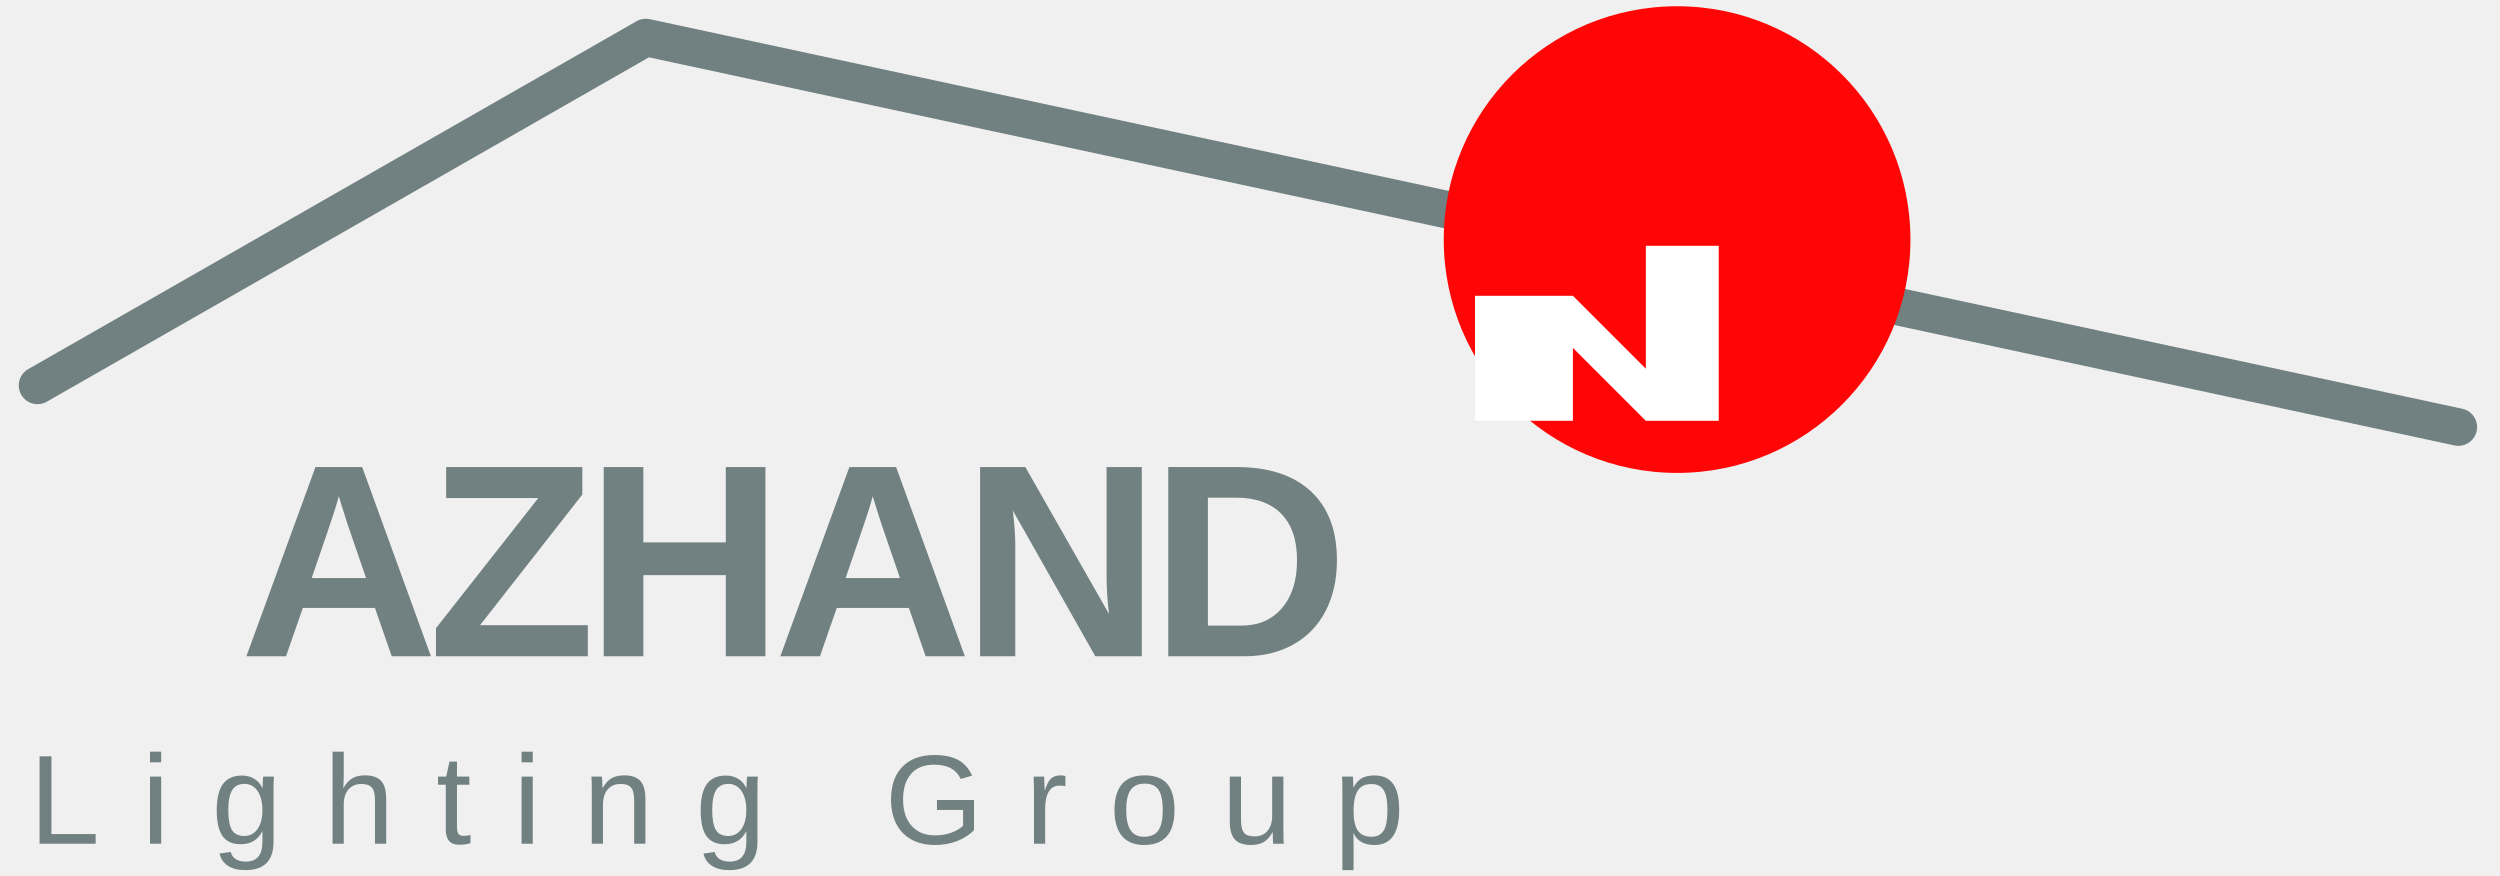
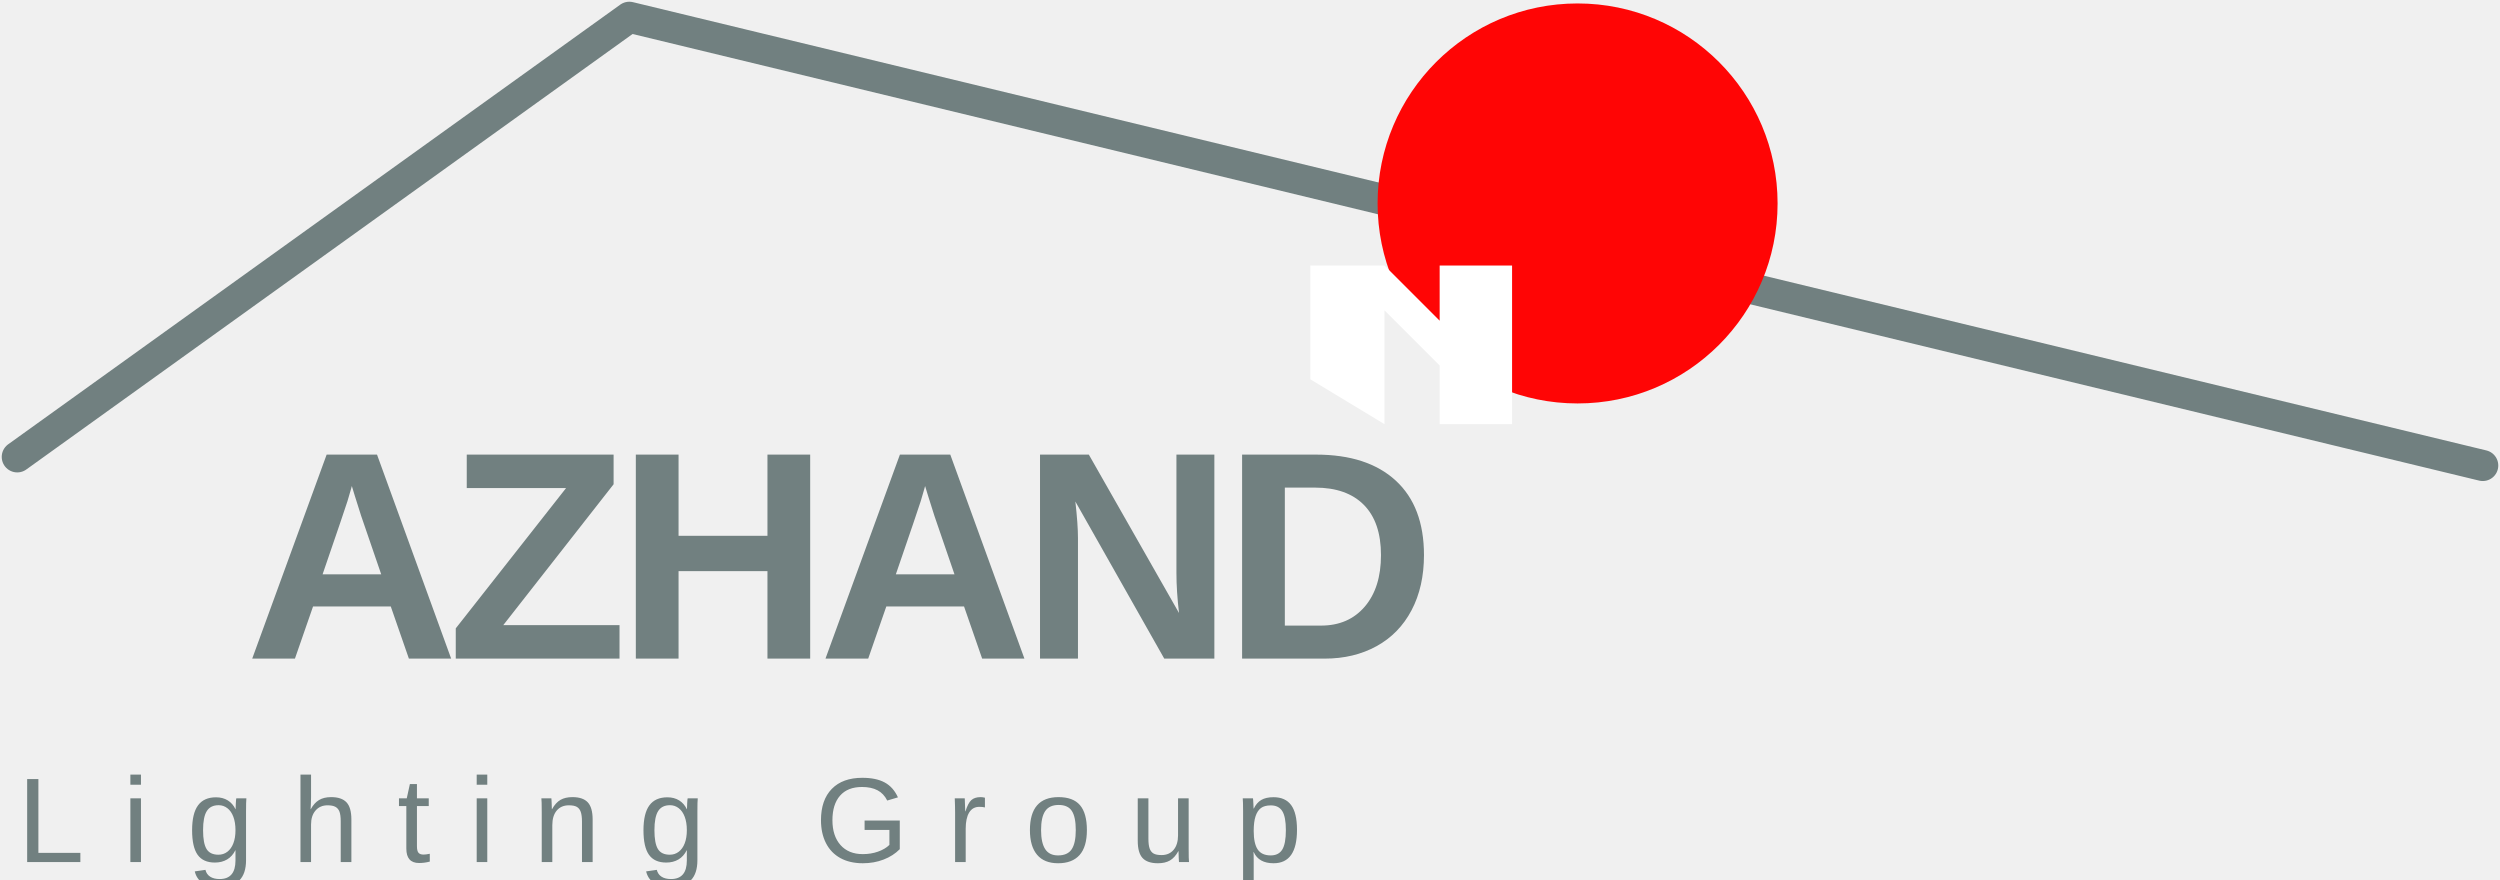
- <svg xmlns="http://www.w3.org/2000/svg" viewBox="0 0 1200 420" role="img" aria-labelledby="title desc">
-   <g fill="none" stroke="#718080" stroke-width="18" stroke-linecap="round" stroke-linejoin="round">
-     <path d="M18 185 L310 18 L1180 205" />
-   </g>
-   <text x="115" y="315" fill="#718080" font-family="Arial, Helvetica, sans-serif" font-size="132" font-weight="700" letter-spacing="-5">AZHAND</text>
-   <circle cx="805" cy="115" r="112" fill="#ff0505" />
-   <path d="M708 142 L755 142 L790 177 L790 118 L825 118 L825 202 L790 202 L755 167 L755 202 L708 202 Z" fill="#ffffff" />
-   <text x="14" y="405" fill="#718080" font-family="Arial, Helvetica, sans-serif" font-size="61" letter-spacing="20">Lighting Group</text>
+ <svg xmlns="http://www.w3.org/2000/svg" viewBox="0 0 1450 510" role="img" aria-labelledby="title desc">
+   <path d="M10 265 L365 10 L1440 270" fill="none" stroke="#718080" stroke-width="18" stroke-linecap="round" stroke-linejoin="round" />
+   <text x="142" y="382" fill="#718080" font-family="Arial, Helvetica, sans-serif" font-size="172" font-weight="700" letter-spacing="-7">AZHAND</text>
+   <circle cx="915" cy="118" r="116" fill="#ff0505" />
+   <path d="M760 220V154h43l32 32v-32h42v92h-42v-34l-32-32v66z" fill="#fff" />
+   <text x="10" y="500" fill="#718080" font-family="Arial, Helvetica, sans-serif" font-size="70" letter-spacing="22">Lighting Group</text>
</svg>
